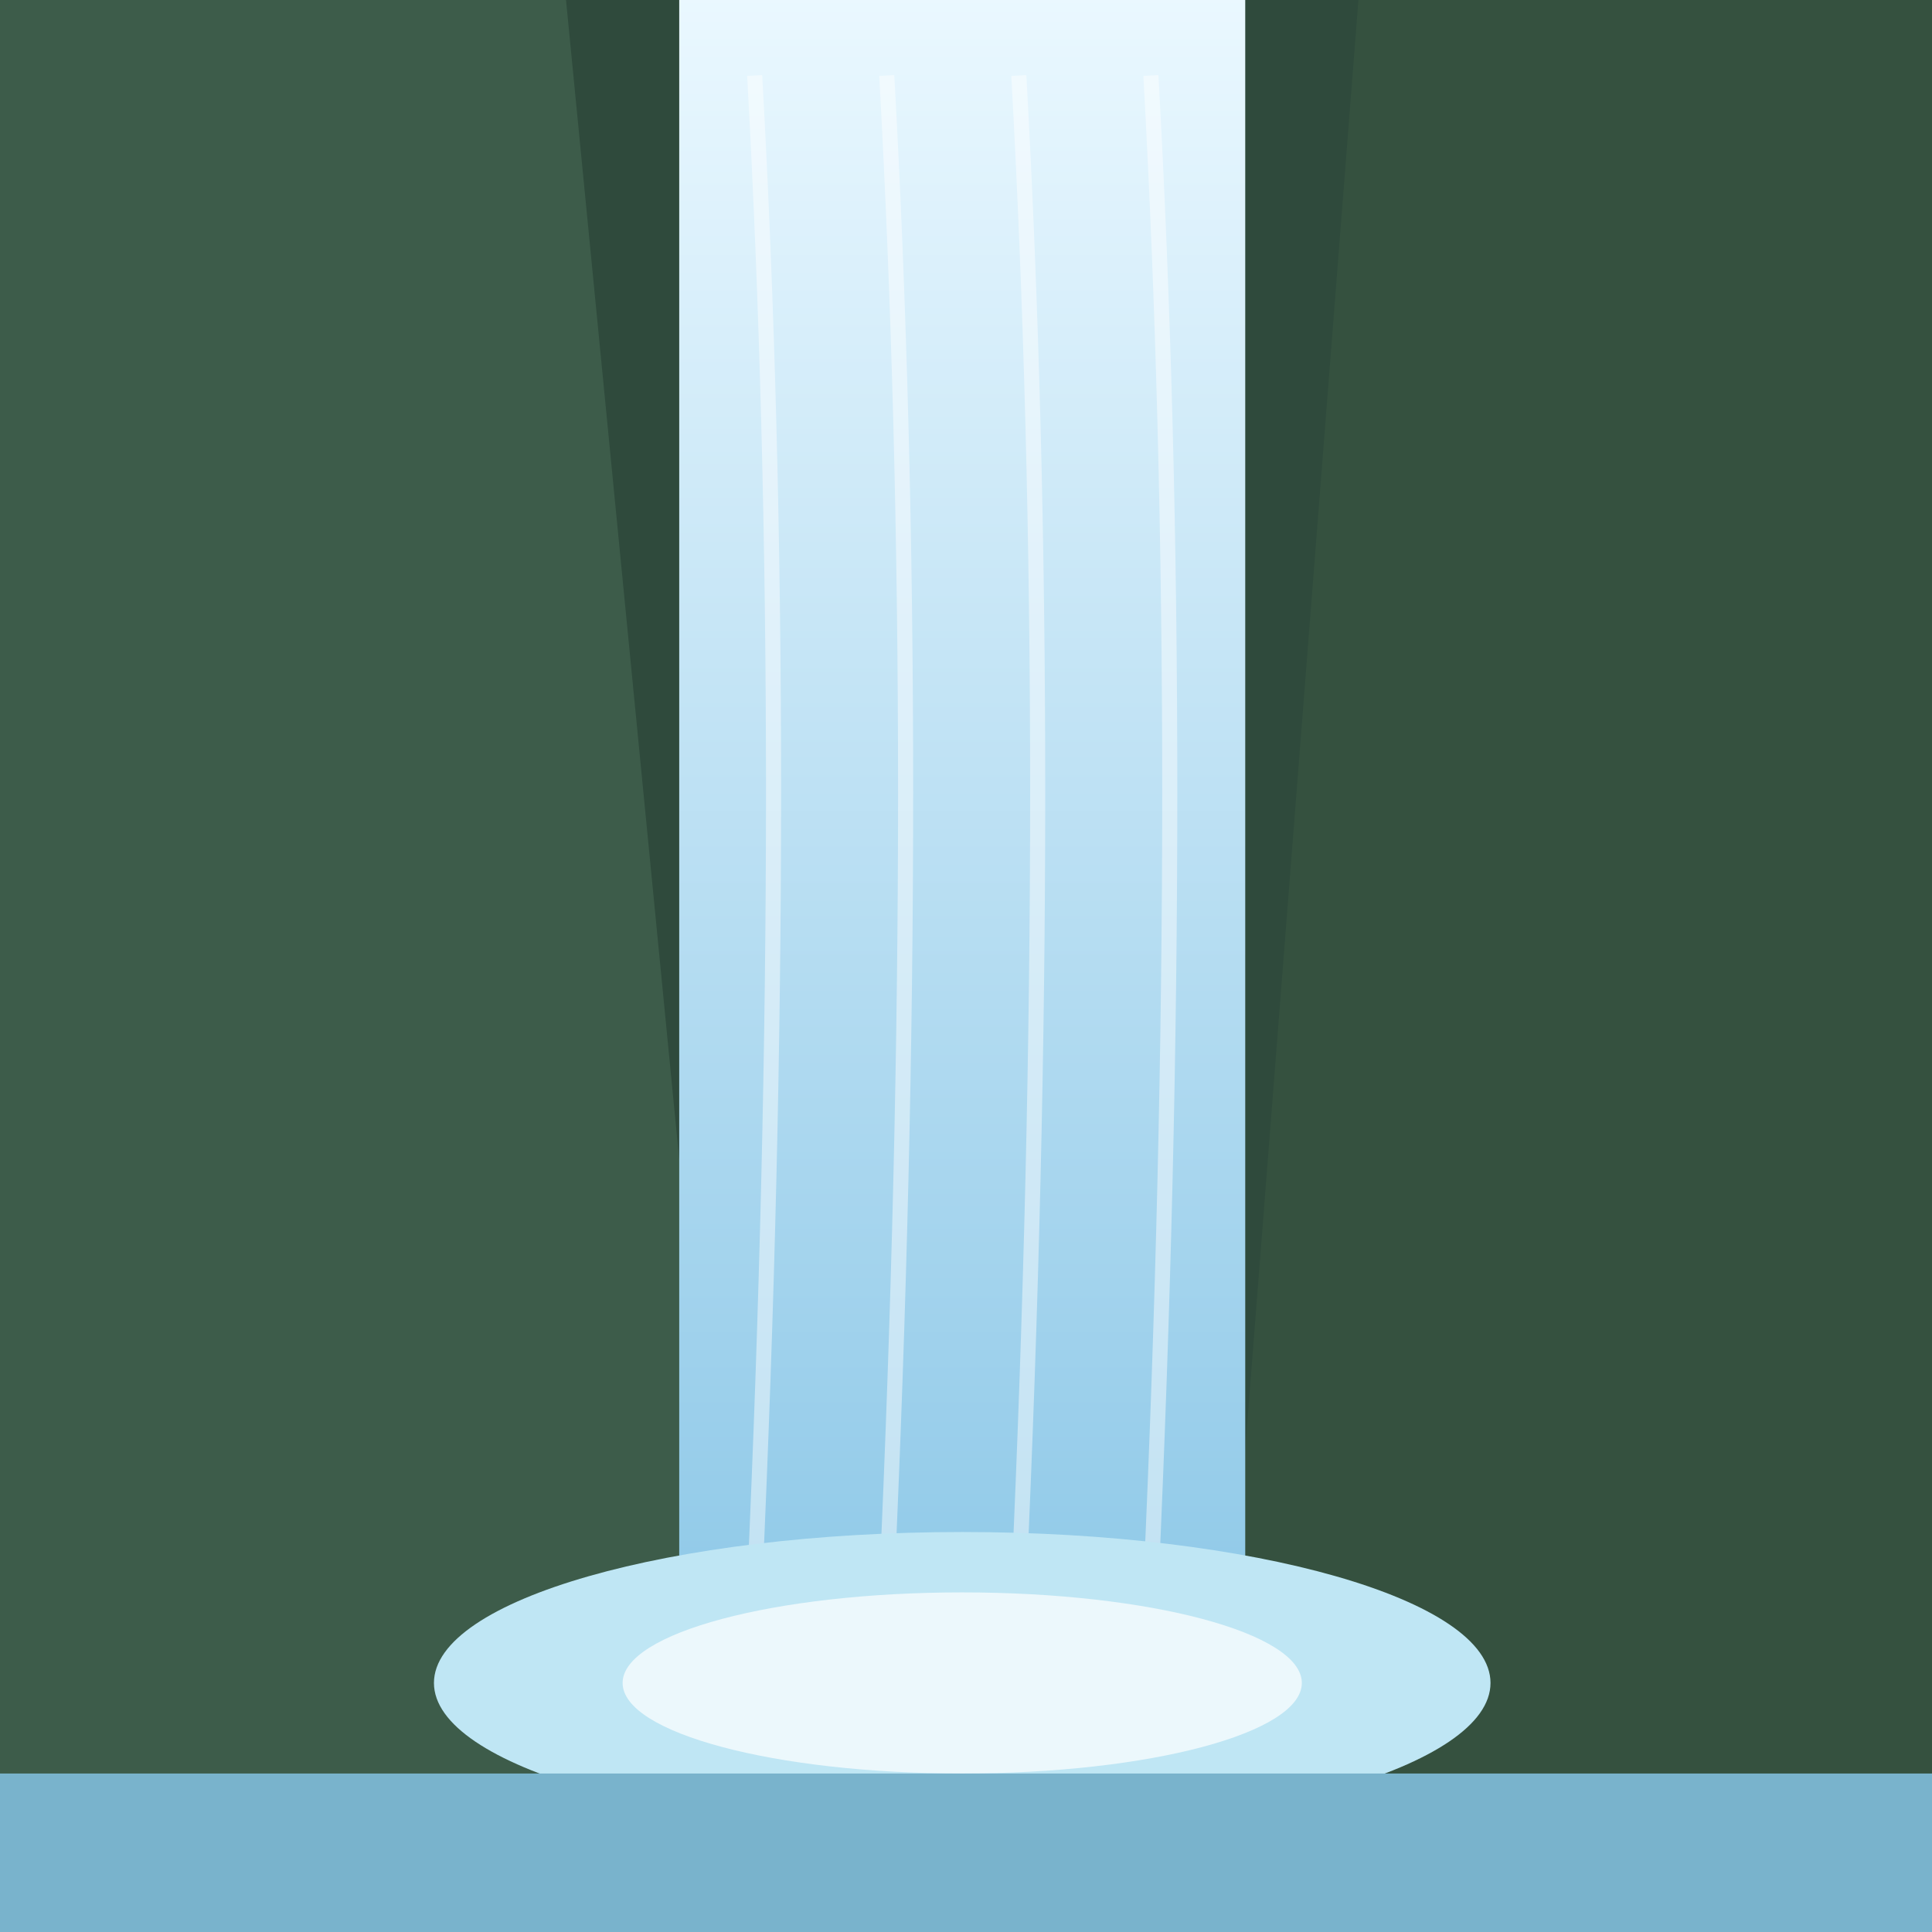
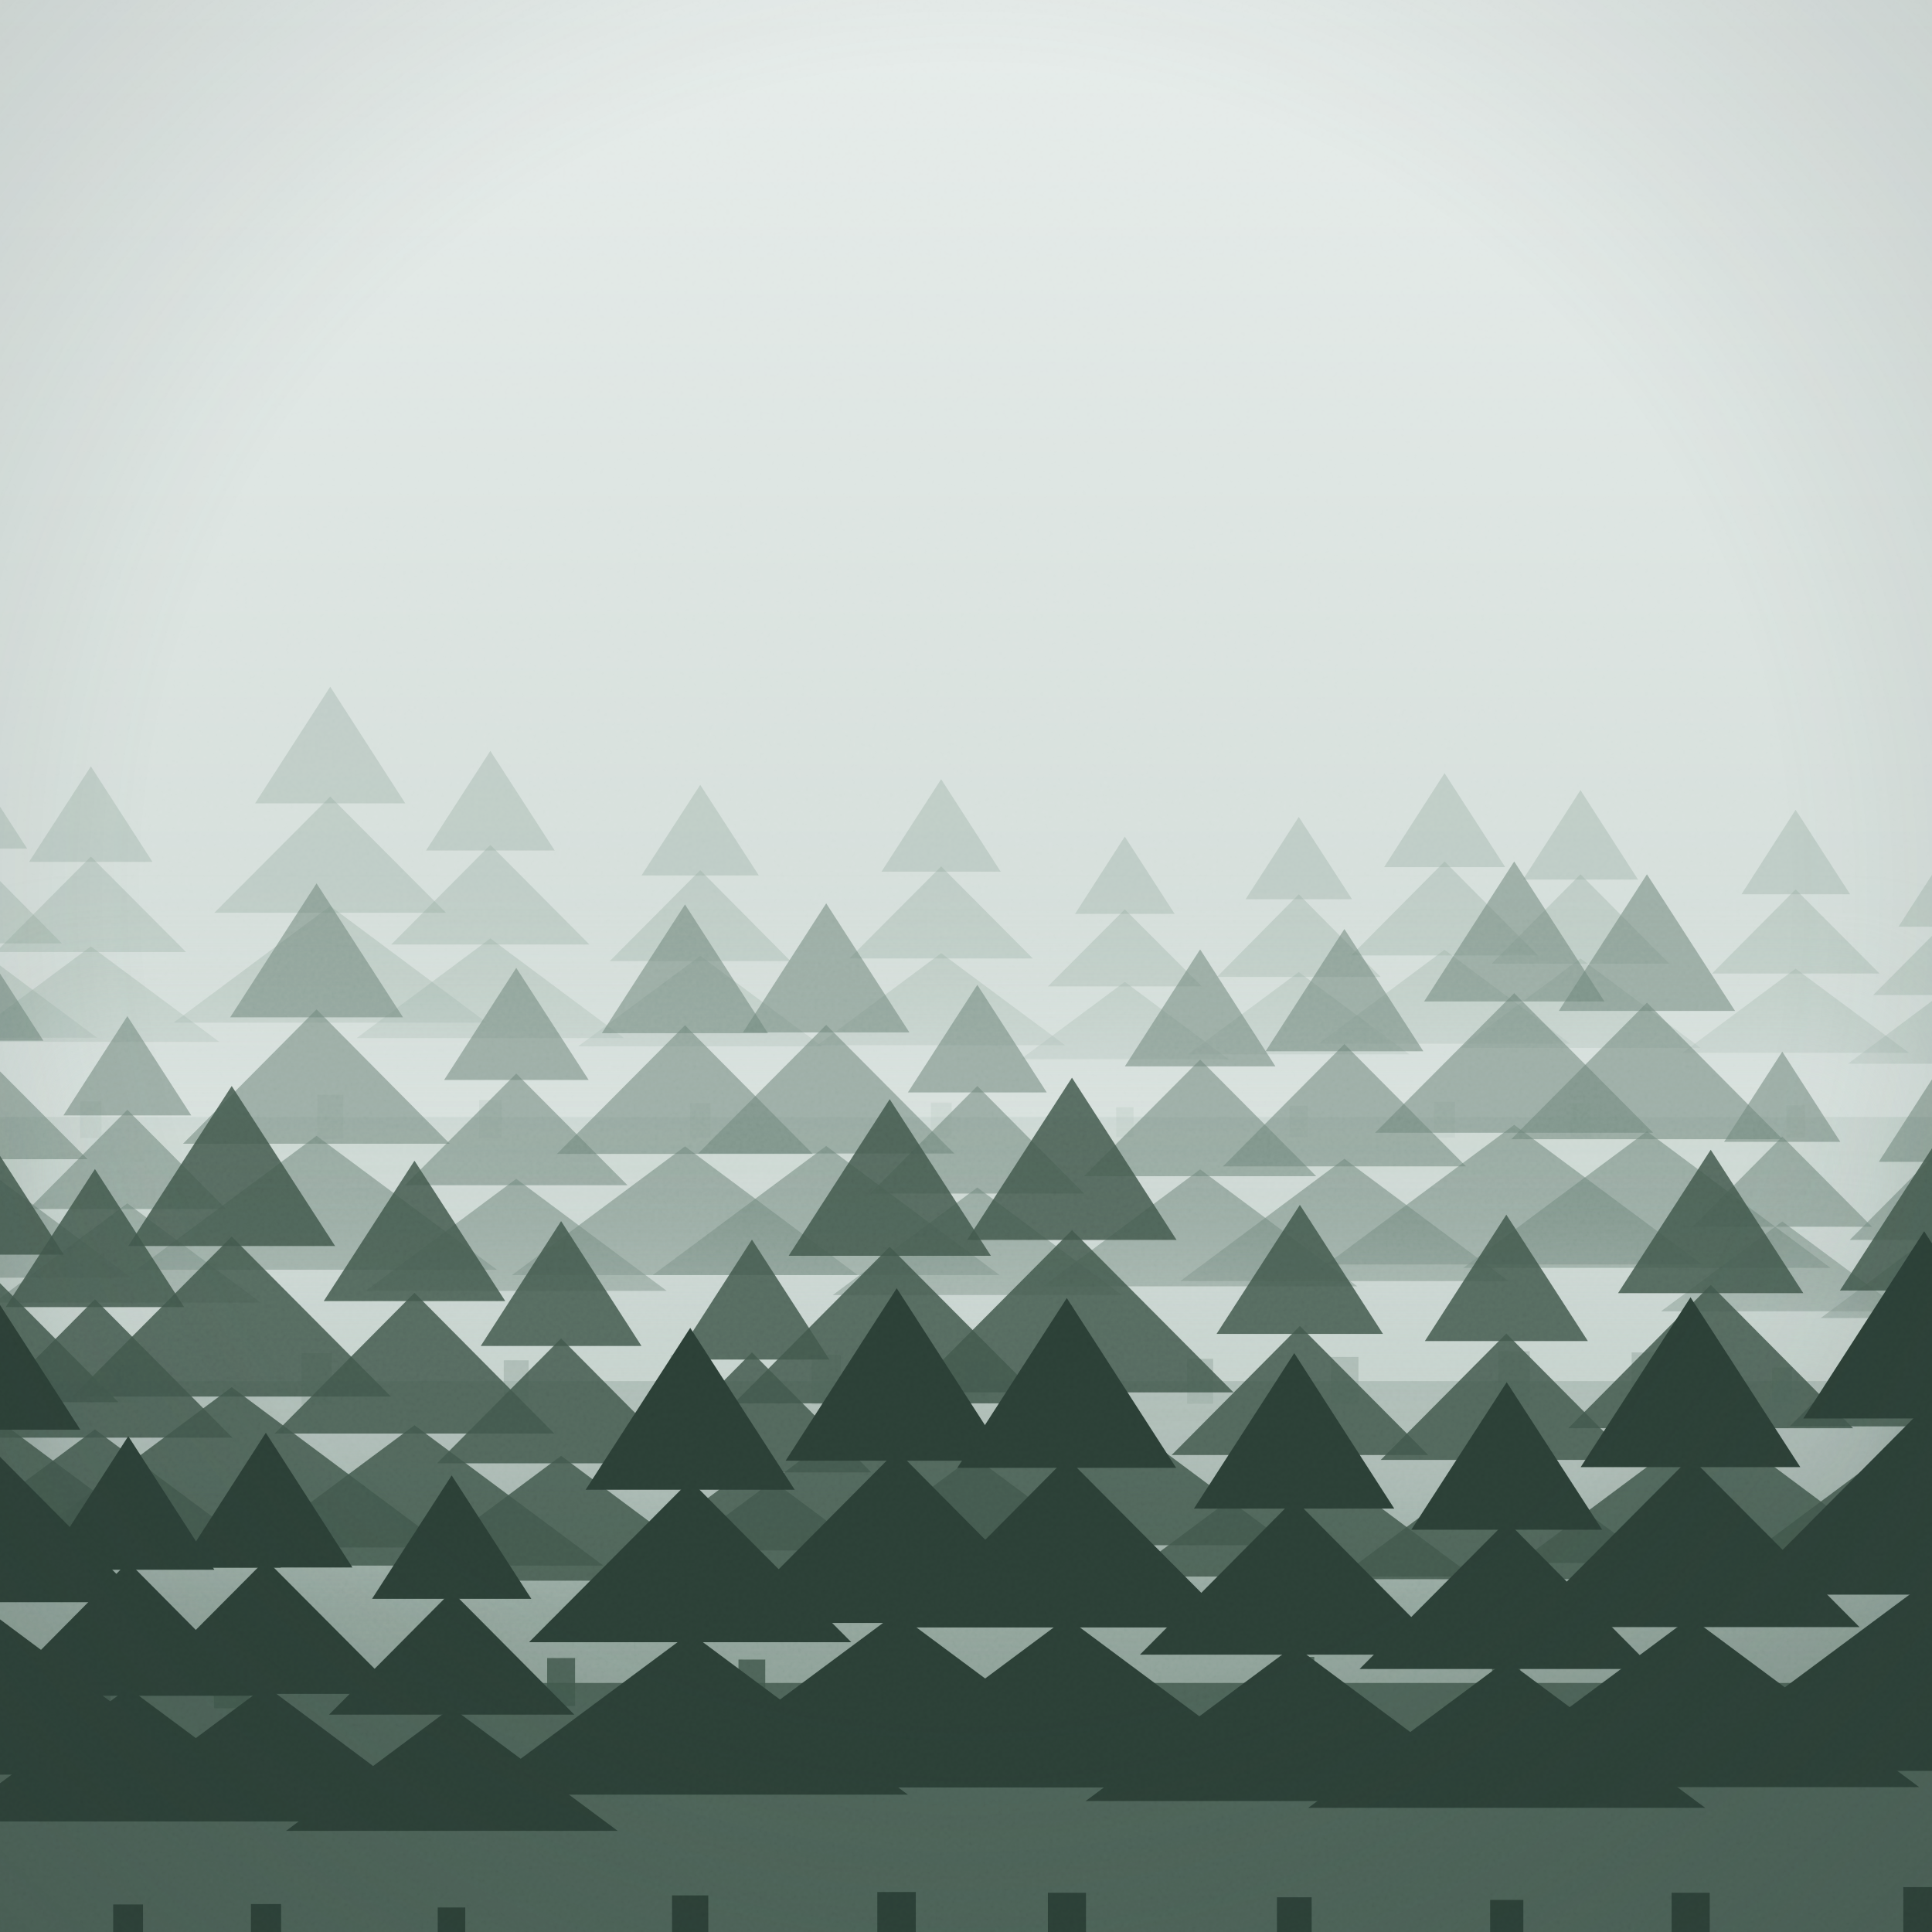
<svg xmlns="http://www.w3.org/2000/svg" viewBox="0 0 512 512" width="512" height="512">
  <defs>
-     <linearGradient id="w" x1="0" y1="0" x2="0" y2="1">
-       <stop offset="0%" stop-color="#eaf8ff" />
-       <stop offset="100%" stop-color="#8fc9e8" />
+     <linearGradient id="s" x1="0" y1="0" x2="0" y2="1">
+       <stop offset="0%" stop-color="#e6ecea" />
+       <stop offset="100%" stop-color="#c2cfc9" />
    </linearGradient>
+     <filter id="b16" x="-60%" y="-60%" width="220%" height="220%">
+       <feGaussianBlur stdDeviation="16" />
+     </filter>
+     <filter id="grain" x="-20%" y="-20%" width="140%" height="140%">
+       <feTurbulence type="fractalNoise" baseFrequency="0.9" numOctaves="2" stitchTiles="stitch" />
+       <feColorMatrix type="saturate" values="0" />
+       <feComponentTransfer>
+         <feFuncA type="linear" slope="0" intercept="1" />
+       </feComponentTransfer>
+     </filter>
+     <radialGradient id="sceneVig" cx="50%" cy="46%" r="78%">
+       <stop offset="54%" stop-color="#31413d" stop-opacity="0" />
+       <stop offset="100%" stop-color="#31413d" stop-opacity="0.22" />
+     </radialGradient>
  </defs>
-   <rect width="512" height="512" fill="#2f4a3c" />
-   <polygon points="0,0 150,0 200,512 0,512" fill="#3d5c4a" />
-   <polygon points="512,0 360,0 320,512 512,512" fill="#35513f" />
-   <rect x="180" y="0" width="150" height="430" fill="url(#w)" />
-   <g fill="none" stroke="#ffffff" stroke-opacity="0.45" stroke-width="4">
-     <path d="M200 20 Q210 200 200 420" />
-     <path d="M235 20 Q245 200 235 420" />
-     <path d="M270 20 Q280 200 270 420" />
-     <path d="M305 20 Q315 200 305 420" />
+   <rect width="512" height="512" fill="url(#s)" />
+   <g>
+     <g fill="#93a89e" fill-opacity="0.35">
+       <polygon points="-10,248.4 -45.7,275.0 25.7,275.0" />
+       <polygon points="-10,223.4 -36.4,250.0 16.4,250.0" />
+       <polygon points="-10,198.3 -27.2,224.9 7.2,224.9" />
+       <rect x="-13.0" y="291.5" width="6.0" height="10.2" />
+     </g>
+     <g fill="#93a89e" fill-opacity="0.35">
+       <polygon points="24.082,250.8 -10.0,276.1 58.1,276.1" />
+       <polygon points="24.082,227.0 -1.1,252.3 49.3,252.3" />
+       <polygon points="24.082,203.1 7.7,228.4 40.4,228.4" />
+       <rect x="21.2" y="291.9" width="5.7" height="9.7" />
+     </g>
+     <g fill="#93a89e" fill-opacity="0.35">
+       <polygon points="87.514,240.1 46.0,271.0 129.0,271.0" />
+       <polygon points="87.514,211.1 56.8,241.9 118.2,241.9" />
+       <polygon points="87.514,182.0 67.6,212.9 107.4,212.9" />
+       <rect x="84.1" y="290.1" width="6.9" height="11.8" />
+     </g>
+     <g fill="#93a89e" fill-opacity="0.35">
+       <polygon points="129.947,248.7 94.5,275.1 165.4,275.1" />
+       <polygon points="129.947,223.9 103.7,250.3 156.2,250.3" />
+       <polygon points="129.947,199.0 112.9,225.4 147.0,225.4" />
+       <rect x="127.0" y="291.5" width="5.9" height="10.1" />
+     </g>
+     <g fill="#93a89e" fill-opacity="0.35">
+       <polygon points="185.569,253.3 153.2,277.3 217.9,277.3" />
+       <polygon points="185.569,230.6 161.6,254.7 209.5,254.7" />
+       <polygon points="185.569,208.0 170.0,232.0 201.1,232.0" />
+       <rect x="182.9" y="292.3" width="5.4" height="9.2" />
+     </g>
+     <g fill="#93a89e" fill-opacity="0.35">
+       <polygon points="249.414,252.6 216.6,277.0 282.3,277.0" />
+       <polygon points="249.414,229.6 225.1,254.0 273.7,254.0" />
+       <polygon points="249.414,206.5 233.6,231.0 265.2,231.0" />
+       <rect x="246.7" y="292.2" width="5.5" height="9.4" />
+     </g>
+     <g fill="#93a89e" fill-opacity="0.35">
+       <polygon points="298.077,260.2 270.5,280.7 325.6,280.7" />
+       <polygon points="298.077,241.0 277.7,261.4 318.5,261.4" />
+       <polygon points="298.077,221.7 284.9,242.2 311.3,242.2" />
+       <rect x="295.8" y="293.4" width="4.6" height="7.9" />
+     </g>
+     <g fill="#93a89e" fill-opacity="0.35">
+       <polygon points="344.19,257.6 314.8,279.4 373.5,279.4" />
+       <polygon points="344.19,237.0 322.5,258.9 365.9,258.9" />
+       <polygon points="344.19,216.5 330.1,238.3 358.3,238.3" />
+       <rect x="341.7" y="293.0" width="4.9" height="8.4" />
+     </g>
+     <g fill="#93a89e" fill-opacity="0.35">
+       <polygon points="382.824,251.7 349.4,276.6 416.2,276.6" />
+       <polygon points="382.824,228.3 358.1,253.2 407.6,253.2" />
+       <polygon points="382.824,204.9 366.8,229.8 398.9,229.8" />
+       <rect x="380.0" y="292.0" width="5.6" height="9.5" />
+     </g>
+     <g fill="#93a89e" fill-opacity="0.35">
+       <polygon points="418.846,254.0 387.0,277.7 450.7,277.7" />
+       <polygon points="418.846,231.7 395.3,255.4 442.4,255.4" />
+       <polygon points="418.846,209.4 403.6,233.1 434.1,233.1" />
+       <rect x="416.2" y="292.4" width="5.3" height="9.1" />
+     </g>
+     <g fill="#93a89e" fill-opacity="0.35">
+       <polygon points="475.859,256.7 445.9,279.0 505.9,279.0" />
+       <polygon points="475.859,235.7 453.7,258.0 498.1,258.0" />
+       <polygon points="475.859,214.6 461.5,237.0 490.3,237.0" />
+       <rect x="473.4" y="292.9" width="5.0" height="8.6" />
+     </g>
+     <g fill="#93a89e" fill-opacity="0.35">
+       <polygon points="515.585,262.6 489.7,281.9 541.5,281.9" />
+       <polygon points="515.585,244.4 496.4,263.7 534.8,263.7" />
+       <polygon points="515.585,226.3 503.1,245.6 528.0,245.6" />
+       <rect x="513.4" y="293.8" width="4.3" height="7.4" />
+     </g>
+     <rect x="0" y="296" width="512" height="216" fill="#93a89e" fill-opacity="0.35" />
  </g>
-   <ellipse cx="255" cy="446" rx="140" ry="40" fill="#bfe6f4" />
-   <ellipse cx="255" cy="446" rx="90" ry="24" fill="#ffffff" fill-opacity="0.7" />
-   <rect x="0" y="470" width="512" height="42" fill="#79b3cc" />
+   <rect x="0" y="270" width="512" height="80" fill="#dde5e2" opacity="0.55" filter="url(#b16)" />
+   <g>
+     <g fill="#6d857a" fill-opacity="0.55">
+       <polygon points="-10,305.3 -54.8,338.6 34.8,338.6" />
+       <polygon points="-10,273.9 -43.2,307.2 23.2,307.2" />
+       <polygon points="-10,242.5 -31.5,275.8 11.5,275.8" />
+       <rect x="-13.7" y="359.3" width="7.5" height="12.8" />
+     </g>
+     <g fill="#6d857a" fill-opacity="0.55">
+       <polygon points="33.75,318.9 -1.6,345.2 69.1,345.2" />
+       <polygon points="33.75,294.1 7.6,320.4 59.9,320.4" />
+       <polygon points="33.75,269.3 16.8,295.6 50.7,295.6" />
+       <rect x="30.8" y="361.6" width="5.9" height="10.1" />
+     </g>
+     <g fill="#6d857a" fill-opacity="0.55">
+       <polygon points="83.889,301.0 36.1,336.5 131.7,336.5" />
+       <polygon points="83.889,267.5 48.5,303.1 119.2,303.1" />
+       <polygon points="83.889,234.1 61.0,269.6 106.8,269.6" />
+       <rect x="79.9" y="358.6" width="8.0" height="13.7" />
+     </g>
+     <g fill="#6d857a" fill-opacity="0.55">
+       <polygon points="136.814,312.4 96.9,342.1 176.7,342.1" />
+       <polygon points="136.814,284.5 107.3,314.1 166.3,314.1" />
+       <polygon points="136.814,256.5 117.7,286.2 156.0,286.2" />
+       <rect x="133.5" y="360.5" width="6.6" height="11.4" />
+     </g>
+     <g fill="#6d857a" fill-opacity="0.55">
+       <polygon points="181.531,303.8 135.7,337.9 227.3,337.9" />
+       <polygon points="181.531,271.7 147.6,305.8 215.4,305.8" />
+       <polygon points="181.531,239.7 159.5,273.8 203.5,273.8" />
+       <rect x="177.7" y="359.1" width="7.6" height="13.1" />
+     </g>
+     <g fill="#6d857a" fill-opacity="0.55">
+       <polygon points="218.952,303.7 173.0,337.9 264.9,337.9" />
+       <polygon points="218.952,271.6 185.0,305.7 252.9,305.7" />
+       <polygon points="218.952,239.4 196.9,273.6 241.0,273.6" />
+       <rect x="215.1" y="359.1" width="7.7" height="13.1" />
+     </g>
+     <g fill="#6d857a" fill-opacity="0.55">
+       <polygon points="258.998,314.7 220.7,343.2 297.3,343.2" />
+       <polygon points="258.998,287.8 230.6,316.3 287.3,316.3" />
+       <polygon points="258.998,261.0 240.6,289.5 277.4,289.5" />
+       <rect x="255.8" y="360.9" width="6.4" height="10.9" />
+     </g>
+     <g fill="#6d857a" fill-opacity="0.55">
+       <polygon points="318.048,309.9 276.4,340.9 359.7,340.9" />
+       <polygon points="318.048,280.8 287.3,311.7 348.8,311.7" />
+       <polygon points="318.048,251.6 298.1,282.6 338.0,282.6" />
+       <rect x="314.6" y="360.1" width="6.9" height="11.9" />
+     </g>
+     <g fill="#6d857a" fill-opacity="0.55">
+       <polygon points="356.278,307.1 312.8,339.5 399.8,339.5" />
+       <polygon points="356.278,276.7 324.1,309.1 388.5,309.1" />
+       <polygon points="356.278,246.2 335.4,278.6 377.2,278.6" />
+       <rect x="352.7" y="359.6" width="7.3" height="12.4" />
+     </g>
+     <g fill="#6d857a" fill-opacity="0.55">
+       <polygon points="401.279,298.1 351.5,335.1 451.1,335.1" />
+       <polygon points="401.279,263.2 364.4,300.2 438.1,300.2" />
+       <polygon points="401.279,228.3 377.4,265.4 425.2,265.4" />
+       <rect x="397.1" y="358.1" width="8.3" height="14.2" />
+     </g>
+     <g fill="#6d857a" fill-opacity="0.55">
+       <polygon points="436.455,299.8 387.8,336.0 485.1,336.0" />
+       <polygon points="436.455,265.7 400.5,301.9 472.4,301.9" />
+       <polygon points="436.455,231.7 413.1,267.9 459.8,267.9" />
+       <rect x="432.4" y="358.4" width="8.1" height="13.9" />
+     </g>
+     <g fill="#6d857a" fill-opacity="0.55">
+       <polygon points="472.321,323.7 440.2,347.5 504.4,347.5" />
+       <polygon points="472.321,301.2 448.6,325.1 496.1,325.1" />
+       <polygon points="472.321,278.7 456.9,302.6 487.7,302.6" />
+       <rect x="469.6" y="362.4" width="5.3" height="9.2" />
+     </g>
+     <g fill="#6d857a" fill-opacity="0.55">
+       <polygon points="512.079,327.3 482.5,349.3 541.6,349.3" />
+       <polygon points="512.079,306.6 490.2,328.6 533.9,328.6" />
+       <polygon points="512.079,285.9 497.9,307.9 526.3,307.9" />
+       <rect x="509.6" y="363.0" width="4.9" height="8.4" />
+     </g>
+     <rect x="0" y="366" width="512" height="146" fill="#6d857a" fill-opacity="0.55" />
+   </g>
+   <rect x="0" y="340" width="512" height="70" fill="#d5dedb" opacity="0.45" filter="url(#b16)" />
+   <g>
+     <g fill="#42584d" fill-opacity="0.85">
+       <polygon points="-10,369.2 -65.9,410.8 45.9,410.8" />
+       <polygon points="-10,330.0 -51.4,371.6 31.4,371.6" />
+       <polygon points="-10,290.8 -36.9,332.5 16.9,332.5" />
+       <rect x="-14.7" y="436.7" width="9.3" height="16.0" />
+     </g>
+     <g fill="#42584d" fill-opacity="0.85">
+       <polygon points="25.16,378.8 -24.1,415.5 74.5,415.5" />
+       <polygon points="25.16,344.3 -11.3,381.0 61.6,381.0" />
+       <polygon points="25.16,309.8 1.5,346.4 48.8,346.4" />
+       <rect x="21.1" y="438.3" width="8.2" height="14.1" />
+     </g>
+     <g fill="#42584d" fill-opacity="0.85">
+       <polygon points="61.408,367.6 4.4,410.1 118.4,410.1" />
+       <polygon points="61.408,327.7 19.2,370.1 103.6,370.1" />
+       <polygon points="61.408,287.8 34.0,330.2 88.8,330.2" />
+       <rect x="56.7" y="436.4" width="9.5" height="16.3" />
+     </g>
+     <g fill="#42584d" fill-opacity="0.85">
+       <polygon points="109.843,377.7 59.8,414.9 159.9,414.9" />
+       <polygon points="109.843,342.6 72.8,379.9 146.9,379.9" />
+       <polygon points="109.843,307.6 85.8,344.8 133.9,344.8" />
+       <rect x="105.7" y="438.1" width="8.3" height="14.3" />
+     </g>
+     <g fill="#42584d" fill-opacity="0.85">
+       <polygon points="148.697,385.8 104.3,418.9 193.1,418.9" />
+       <polygon points="148.697,354.7 115.8,387.8 181.6,387.8" />
+       <polygon points="148.697,323.6 127.4,356.7 170.0,356.7" />
+       <rect x="145.0" y="439.4" width="7.4" height="12.7" />
+     </g>
+     <g fill="#42584d" fill-opacity="0.85">
+       <polygon points="199.275,388.3 156.6,420.1 242.0,420.1" />
+       <polygon points="199.275,358.4 167.7,390.2 230.9,390.2" />
+       <polygon points="199.275,328.5 178.8,360.3 219.8,360.3" />
+       <rect x="195.7" y="439.8" width="7.1" height="12.2" />
+     </g>
+     <g fill="#42584d" fill-opacity="0.85">
+       <polygon points="235.783,369.4 180.0,410.9 291.6,410.9" />
+       <polygon points="235.783,330.4 194.5,371.9 277.1,371.9" />
+       <polygon points="235.783,291.3 209.0,332.8 262.6,332.8" />
+       <rect x="231.1" y="436.7" width="9.3" height="15.9" />
+     </g>
+     <g fill="#42584d" fill-opacity="0.85">
+       <polygon points="284.085,366.5 226.3,409.5 341.9,409.5" />
+       <polygon points="284.085,326.0 241.3,369.0 326.9,369.0" />
+       <polygon points="284.085,285.6 256.3,328.6 311.8,328.6" />
+       <rect x="279.3" y="436.2" width="9.6" height="16.5" />
+     </g>
+     <g fill="#42584d" fill-opacity="0.85">
+       <polygon points="344.478,383.6 298.5,417.8 390.4,417.8" />
+       <polygon points="344.478,351.4 310.5,385.6 378.5,385.6" />
+       <polygon points="344.478,319.3 322.4,353.5 366.5,353.5" />
+       <rect x="340.6" y="439.1" width="7.7" height="13.1" />
+     </g>
+     <g fill="#42584d" fill-opacity="0.85">
+       <polygon points="399.196,385.0 354.2,418.5 444.2,418.5" />
+       <polygon points="399.196,353.4 365.9,386.9 432.5,386.9" />
+       <polygon points="399.196,321.9 377.6,355.4 420.8,355.4" />
+       <rect x="395.4" y="439.3" width="7.5" height="12.9" />
+     </g>
+     <g fill="#42584d" fill-opacity="0.85">
+       <polygon points="453.36,376.2 402.3,414.2 504.4,414.2" />
+       <polygon points="453.36,340.5 415.6,378.5 491.1,378.5" />
+       <polygon points="453.36,304.7 428.8,342.7 477.9,342.7" />
+       <rect x="449.1" y="437.8" width="8.5" height="14.6" />
+     </g>
+     <g fill="#42584d" fill-opacity="0.85">
+       <polygon points="512.312,375.8 460.9,414.0 563.7,414.0" />
+       <polygon points="512.312,339.8 474.3,378.0 550.4,378.0" />
+       <polygon points="512.312,303.8 487.6,342.0 537.0,342.0" />
+       <rect x="508.0" y="437.8" width="8.6" height="14.7" />
+     </g>
+     <rect x="0" y="446" width="512" height="66" fill="#42584d" fill-opacity="0.85" />
+   </g>
+   <g>
+     <g fill="#2b3f36" fill-opacity="1">
+       <polygon points="-10,421.7 -75.3,470.3 55.3,470.3" />
+       <polygon points="-10,376.0 -58.3,424.6 38.3,424.6" />
+       <polygon points="-10,330.3 -41.3,378.9 21.3,378.9" />
+       <rect x="-15.4" y="500.5" width="10.9" height="18.7" />
+     </g>
+     <g fill="#2b3f36" fill-opacity="1">
+       <polygon points="33.991,447.3 -13.6,482.7 81.6,482.7" />
+       <polygon points="33.991,413.9 -1.2,449.4 69.2,449.4" />
+       <polygon points="33.991,380.6 11.2,416.0 56.8,416.0" />
+       <rect x="30.0" y="504.7" width="7.9" height="13.6" />
+     </g>
+     <g fill="#2b3f36" fill-opacity="1">
+       <polygon points="70.447,446.8 22.5,482.5 118.3,482.5" />
+       <polygon points="70.447,413.3 35.0,448.9 105.9,448.9" />
+       <polygon points="70.447,379.7 47.5,415.4 93.4,415.4" />
+       <rect x="66.5" y="504.6" width="8.0" height="13.7" />
+     </g>
+     <g fill="#2b3f36" fill-opacity="1">
+       <polygon points="119.702,452.5 75.8,485.2 163.7,485.2" />
+       <polygon points="119.702,421.7 87.2,454.4 152.2,454.4" />
+       <polygon points="119.702,391.0 98.6,423.7 140.8,423.7" />
+       <rect x="116.0" y="505.5" width="7.3" height="12.6" />
+     </g>
+     <g fill="#2b3f36" fill-opacity="1">
+       <polygon points="182.917,432.7 125.2,475.6 240.6,475.6" />
+       <polygon points="182.917,392.3 140.2,435.2 225.6,435.2" />
+       <polygon points="182.917,351.9 155.2,394.8 210.6,394.8" />
+       <rect x="178.1" y="502.3" width="9.6" height="16.5" />
+     </g>
+     <g fill="#2b3f36" fill-opacity="1">
+       <polygon points="237.642,427.4 176.3,473.0 299.0,473.0" />
+       <polygon points="237.642,384.4 192.2,430.1 283.0,430.1" />
+       <polygon points="237.642,341.4 208.2,387.1 267.1,387.1" />
+       <rect x="232.5" y="501.4" width="10.2" height="17.5" />
+     </g>
+     <g fill="#2b3f36" fill-opacity="1">
+       <polygon points="282.716,428.7 222.3,473.7 343.2,473.7" />
+       <polygon points="282.716,386.3 238.0,431.3 327.5,431.3" />
+       <polygon points="282.716,344.0 253.7,389.0 311.7,389.0" />
+       <rect x="277.7" y="501.6" width="10.1" height="17.3" />
+     </g>
+     <g fill="#2b3f36" fill-opacity="1">
+       <polygon points="342.993,436.1 287.7,477.3 398.3,477.3" />
+       <polygon points="342.993,397.3 302.1,438.5 383.9,438.5" />
+       <polygon points="342.993,358.6 316.4,399.8 369.5,399.8" />
+       <rect x="338.4" y="502.8" width="9.2" height="15.8" />
+     </g>
+     <g fill="#2b3f36" fill-opacity="1">
+       <polygon points="399.293,440.0 346.7,479.1 451.9,479.1" />
+       <polygon points="399.293,403.1 360.3,442.3 438.2,442.3" />
+       <polygon points="399.293,366.3 374.0,405.4 424.6,405.4" />
+       <rect x="394.9" y="503.5" width="8.8" height="15.0" />
+     </g>
+     <g fill="#2b3f36" fill-opacity="1">
+       <polygon points="448.006,428.6 387.5,473.6 508.6,473.6" />
+       <polygon points="448.006,386.2 403.2,431.2 492.8,431.2" />
+       <polygon points="448.006,343.8 418.9,388.8 477.1,388.8" />
+       <rect x="443.0" y="501.6" width="10.1" height="17.3" />
+     </g>
+     <g fill="#2b3f36" fill-opacity="1">
+       <polygon points="509.928,419.7 443.2,469.3 576.6,469.3" />
+       <polygon points="509.928,373.0 460.6,422.6 559.3,422.6" />
+       <polygon points="509.928,326.3 477.9,375.9 541.9,375.9" />
+       <rect x="504.4" y="500.1" width="11.1" height="19.1" />
+     </g>
+     <rect x="0" y="512" width="512" height="0" fill="#2b3f36" fill-opacity="1" />
+   </g>
+   <rect width="512" height="512" filter="url(#grain)" style="mix-blend-mode:overlay" opacity="0.07" />
+   <rect width="512" height="512" fill="url(#sceneVig)" />
</svg>
